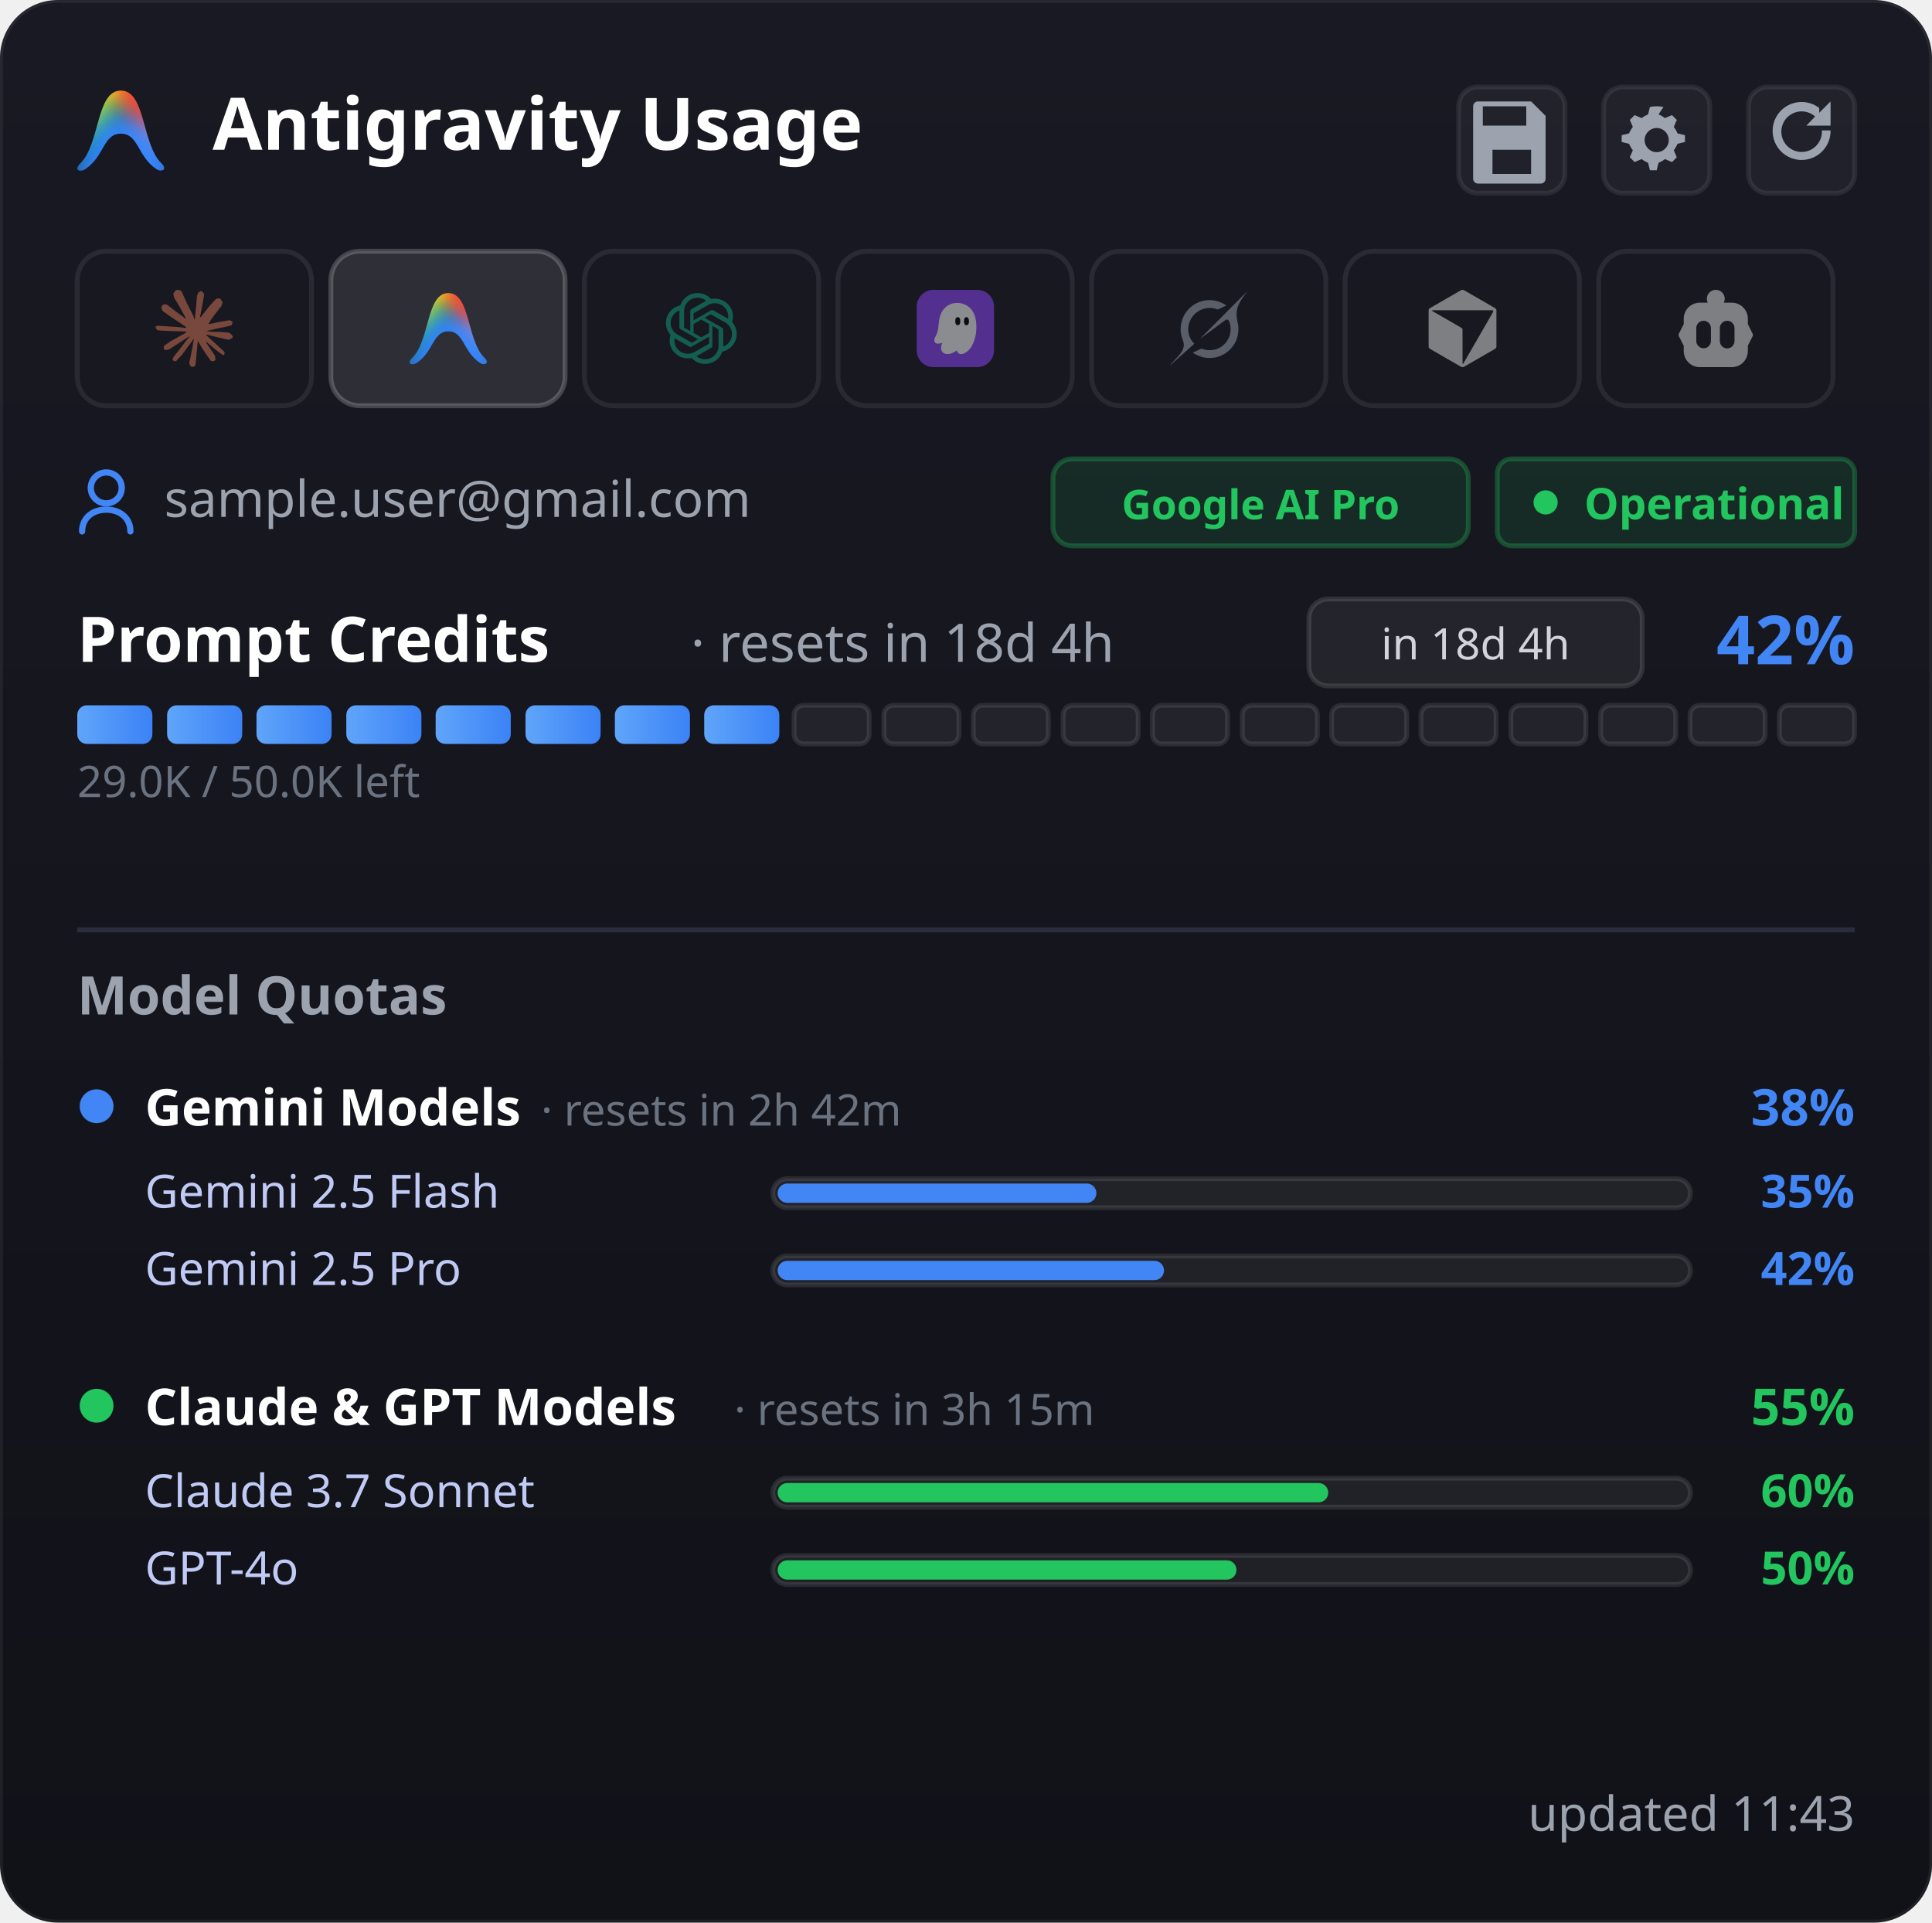
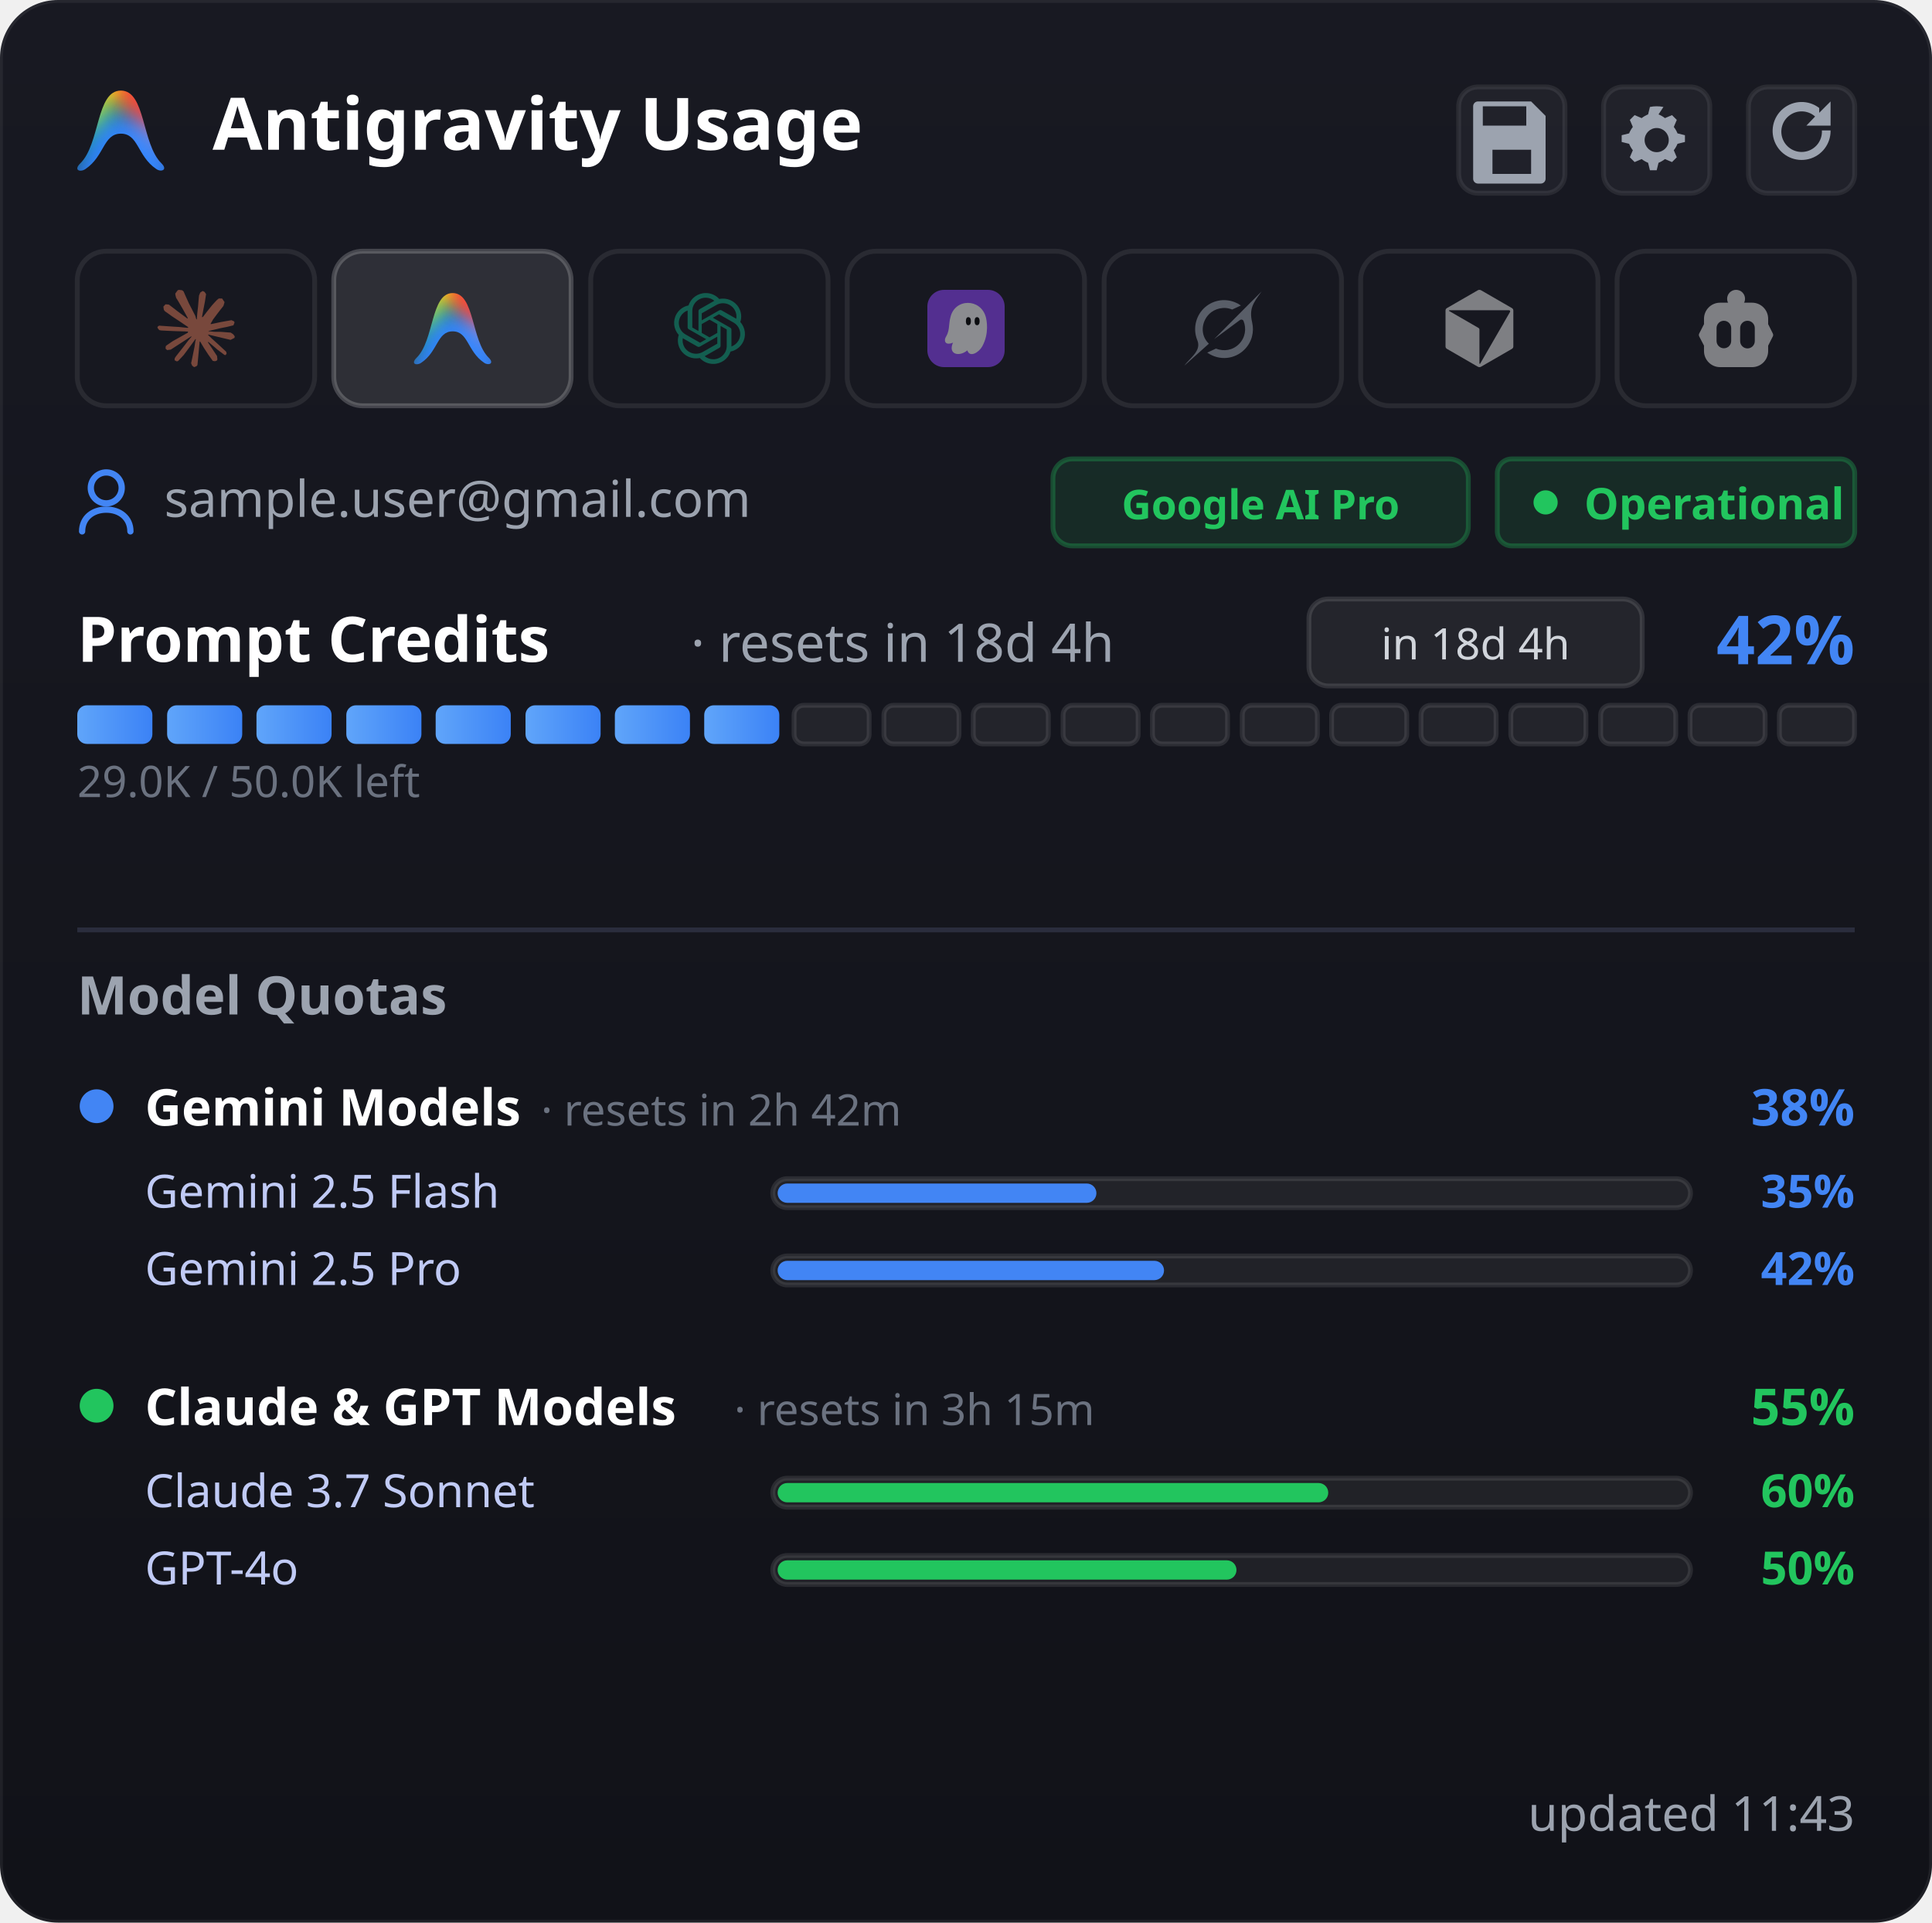
<svg xmlns="http://www.w3.org/2000/svg" viewBox="0 0 400 398" width="400" height="398">
  <defs>
    <g id="icon-antigravity">
      <mask height="23" id="lobe-icons-antigravity-0-_R_0_" maskUnits="userSpaceOnUse" width="24" x="0" y="1">
        <path d="M21.751 22.607c1.34 1.005 3.35.335 1.508-1.508C17.73 15.74 18.904 1 12.037 1 5.17 1 6.342 15.74.815 21.1c-2.01 2.009.167 2.511 1.507 1.506 5.192-3.517 4.857-9.714 9.715-9.714 4.857 0 4.522 6.197 9.714 9.715z" fill="#fff" />
      </mask>
      <g mask="url(#lobe-icons-antigravity-0-_R_0_)">
        <g filter="url(#lobe-icons-antigravity-1-_R_0_)">
          <path d="M-1.018-3.992c-.408 3.591 2.686 6.89 6.91 7.37 4.225.48 7.98-2.043 8.387-5.633.408-3.59-2.686-6.89-6.91-7.37-4.225-.479-7.98 2.043-8.387 5.633z" fill="#FFE432" />
        </g>
        <g filter="url(#lobe-icons-antigravity-2-_R_0_)">
          <path d="M15.269 7.747c1.058 4.557 5.691 7.374 10.348 6.293 4.657-1.082 7.575-5.653 6.516-10.21-1.058-4.556-5.691-7.374-10.348-6.292-4.657 1.082-7.575 5.653-6.516 10.21z" fill="#FC413D" />
        </g>
        <g filter="url(#lobe-icons-antigravity-3-_R_0_)">
          <path d="M-12.443 10.804c1.338 4.703 7.36 7.11 13.453 5.378 6.092-1.733 9.947-6.95 8.61-11.652C8.282-.173 2.26-2.58-3.833-.848-9.925.884-13.78 6.1-12.443 10.804z" fill="#00B95C" />
        </g>
        <g filter="url(#lobe-icons-antigravity-4-_R_0_)">
          <path d="M-12.443 10.804c1.338 4.703 7.36 7.11 13.453 5.378 6.092-1.733 9.947-6.95 8.61-11.652C8.282-.173 2.26-2.58-3.833-.848-9.925.884-13.78 6.1-12.443 10.804z" fill="#00B95C" />
        </g>
        <g filter="url(#lobe-icons-antigravity-5-_R_0_)">
          <path d="M-7.608 14.703c3.352 3.424 9.126 3.208 12.896-.483 3.77-3.69 4.108-9.459.756-12.883C2.69-2.087-3.083-1.871-6.853 1.82c-3.77 3.69-4.108 9.458-.755 12.883z" fill="#00B95C" />
        </g>
        <g filter="url(#lobe-icons-antigravity-6-_R_0_)">
          <path d="M9.932 27.617c1.04 4.482 5.384 7.303 9.7 6.3 4.316-1.002 6.971-5.448 5.93-9.93-1.04-4.483-5.384-7.304-9.7-6.301-4.316 1.002-6.971 5.448-5.93 9.93z" fill="#3186FF" />
        </g>
        <g filter="url(#lobe-icons-antigravity-7-_R_0_)">
          <path d="M2.572-8.185C.392-3.329 2.778 2.472 7.9 4.771c5.122 2.3 11.042.227 13.222-4.63 2.18-4.855-.205-10.656-5.327-12.955-5.122-2.3-11.042-.227-13.222 4.63z" fill="#FBBC04" />
        </g>
        <g filter="url(#lobe-icons-antigravity-8-_R_0_)">
          <path d="M-3.267 38.686c-5.277-2.072 3.742-19.117 5.984-24.83 2.243-5.712 8.34-8.664 13.616-6.592 5.278 2.071 11.533 13.482 9.29 19.195-2.242 5.713-23.613 14.298-28.89 12.227z" fill="#3186FF" />
        </g>
        <g filter="url(#lobe-icons-antigravity-9-_R_0_)">
          <path d="M28.71 17.471c-1.413 1.649-5.1.808-8.236-1.878-3.135-2.687-4.531-6.201-3.118-7.85 1.412-1.649 5.1-.808 8.235 1.878s4.532 6.2 3.119 7.85z" fill="#749BFF" />
        </g>
        <g filter="url(#lobe-icons-antigravity-10-_R_0_)">
          <path d="M18.163 9.077c5.81 3.93 12.502 4.19 14.946.577 2.443-3.612-.287-9.727-6.098-13.658-5.81-3.931-12.502-4.19-14.946-.577-2.443 3.612.287 9.727 6.098 13.658z" fill="#FC413D" />
        </g>
        <g filter="url(#lobe-icons-antigravity-11-_R_0_)">
          <path d="M-.915 2.684c-1.44 3.473-.97 6.967 1.05 7.804 2.02.837 4.824-1.3 6.264-4.772 1.44-3.473.97-6.967-1.05-7.804-2.02-.837-4.824 1.3-6.264 4.772z" fill="#FFEE48" />
        </g>
      </g>
      <defs>
        <filter color-interpolation-filters="sRGB" filterUnits="userSpaceOnUse" height="17.587" id="lobe-icons-antigravity-1-_R_0_" width="19.838" x="-3.288" y="-11.917">
          <feFlood flood-opacity="0" result="BackgroundImageFix" />
          <feBlend in="SourceGraphic" in2="BackgroundImageFix" result="shape" />
          <feGaussianBlur result="effect1_foregroundBlur_977_115" stdDeviation="1.117" />
        </filter>
        <filter color-interpolation-filters="sRGB" filterUnits="userSpaceOnUse" height="38.565" id="lobe-icons-antigravity-2-_R_0_" width="38.9" x="4.251" y="-13.493">
          <feFlood flood-opacity="0" result="BackgroundImageFix" />
          <feBlend in="SourceGraphic" in2="BackgroundImageFix" result="shape" />
          <feGaussianBlur result="effect1_foregroundBlur_977_115" stdDeviation="5.4" />
        </filter>
        <filter color-interpolation-filters="sRGB" filterUnits="userSpaceOnUse" height="36.517" id="lobe-icons-antigravity-3-_R_0_" width="40.955" x="-21.889" y="-10.592">
          <feFlood flood-opacity="0" result="BackgroundImageFix" />
          <feBlend in="SourceGraphic" in2="BackgroundImageFix" result="shape" />
          <feGaussianBlur result="effect1_foregroundBlur_977_115" stdDeviation="4.591" />
        </filter>
        <filter color-interpolation-filters="sRGB" filterUnits="userSpaceOnUse" height="36.517" id="lobe-icons-antigravity-4-_R_0_" width="40.955" x="-21.889" y="-10.592">
          <feFlood flood-opacity="0" result="BackgroundImageFix" />
          <feBlend in="SourceGraphic" in2="BackgroundImageFix" result="shape" />
          <feGaussianBlur result="effect1_foregroundBlur_977_115" stdDeviation="4.591" />
        </filter>
        <filter color-interpolation-filters="sRGB" filterUnits="userSpaceOnUse" height="36.595" id="lobe-icons-antigravity-5-_R_0_" width="36.632" x="-19.099" y="-10.278">
          <feFlood flood-opacity="0" result="BackgroundImageFix" />
          <feBlend in="SourceGraphic" in2="BackgroundImageFix" result="shape" />
          <feGaussianBlur result="effect1_foregroundBlur_977_115" stdDeviation="4.591" />
        </filter>
        <filter color-interpolation-filters="sRGB" filterUnits="userSpaceOnUse" height="34.087" id="lobe-icons-antigravity-6-_R_0_" width="33.533" x=".981" y="8.758">
          <feFlood flood-opacity="0" result="BackgroundImageFix" />
          <feBlend in="SourceGraphic" in2="BackgroundImageFix" result="shape" />
          <feGaussianBlur result="effect1_foregroundBlur_977_115" stdDeviation="4.363" />
        </filter>
        <filter color-interpolation-filters="sRGB" filterUnits="userSpaceOnUse" height="35.276" id="lobe-icons-antigravity-7-_R_0_" width="35.978" x="-6.143" y="-21.659">
          <feFlood flood-opacity="0" result="BackgroundImageFix" />
          <feBlend in="SourceGraphic" in2="BackgroundImageFix" result="shape" />
          <feGaussianBlur result="effect1_foregroundBlur_977_115" stdDeviation="3.954" />
        </filter>
        <filter color-interpolation-filters="sRGB" filterUnits="userSpaceOnUse" height="46.523" id="lobe-icons-antigravity-8-_R_0_" width="45.114" x="-11.96" y="-.46">
          <feFlood flood-opacity="0" result="BackgroundImageFix" />
          <feBlend in="SourceGraphic" in2="BackgroundImageFix" result="shape" />
          <feGaussianBlur result="effect1_foregroundBlur_977_115" stdDeviation="3.531" />
        </filter>
        <filter color-interpolation-filters="sRGB" filterUnits="userSpaceOnUse" height="24.054" id="lobe-icons-antigravity-9-_R_0_" width="25.094" x="10.485" y=".58">
          <feFlood flood-opacity="0" result="BackgroundImageFix" />
          <feBlend in="SourceGraphic" in2="BackgroundImageFix" result="shape" />
          <feGaussianBlur result="effect1_foregroundBlur_977_115" stdDeviation="3.159" />
        </filter>
        <filter color-interpolation-filters="sRGB" filterUnits="userSpaceOnUse" height="30.007" id="lobe-icons-antigravity-10-_R_0_" width="33.508" x="5.833" y="-12.467">
          <feFlood flood-opacity="0" result="BackgroundImageFix" />
          <feBlend in="SourceGraphic" in2="BackgroundImageFix" result="shape" />
          <feGaussianBlur result="effect1_foregroundBlur_977_115" stdDeviation="2.669" />
        </filter>
        <filter color-interpolation-filters="sRGB" filterUnits="userSpaceOnUse" height="26.151" id="lobe-icons-antigravity-11-_R_0_" width="22.194" x="-8.355" y="-8.876">
          <feFlood flood-opacity="0" result="BackgroundImageFix" />
          <feBlend in="SourceGraphic" in2="BackgroundImageFix" result="shape" />
          <feGaussianBlur result="effect1_foregroundBlur_977_115" stdDeviation="3.303" />
        </filter>
      </defs>
    </g>
    <g id="icon-claude">
      <path d="M4.709 15.955l4.72-2.647.08-.23-.08-.128H9.2l-.79-.048-2.698-.073-2.339-.097-2.266-.122-.571-.121L0 11.784l.055-.352.48-.321.686.06 1.52.103 2.278.158 1.652.097 2.449.255h.389l.055-.157-.134-.098-.103-.097-2.358-1.596-2.552-1.688-1.336-.972-.724-.491-.364-.462-.158-1.008.656-.722.881.06.225.061.893.686 1.908 1.476 2.491 1.833.365.304.145-.103.019-.073-.164-.274-1.355-2.446-1.446-2.49-.644-1.032-.17-.619a2.97 2.97 0 01-.104-.729L6.283.134 6.696 0l.996.134.42.364.62 1.414 1.002 2.229 1.555 3.03.456.898.243.832.091.255h.158V9.01l.128-1.706.237-2.095.23-2.695.08-.76.376-.91.747-.492.584.28.48.685-.067.444-.286 1.851-.559 2.903-.364 1.942h.212l.243-.242.985-1.306 1.652-2.064.73-.82.85-.904.547-.431h1.033l.76 1.129-.34 1.166-1.064 1.347-.881 1.142-1.264 1.7-.79 1.36.073.11.188-.02 2.856-.606 1.543-.28 1.841-.315.833.388.091.395-.328.807-1.969.486-2.309.462-3.439.813-.042.03.049.061 1.549.146.662.036h1.622l3.02.225.79.522.474.638-.079.485-1.215.62-1.64-.389-3.829-.91-1.312-.329h-.182v.11l1.093 1.068 2.006 1.81 2.509 2.33.127.578-.322.455-.34-.049-2.205-1.657-.851-.747-1.926-1.62h-.128v.17l.444.649 2.345 3.521.122 1.08-.17.353-.608.213-.668-.122-1.374-1.925-1.415-2.167-1.143-1.943-.14.08-.674 7.254-.316.37-.729.28-.607-.461-.322-.747.322-1.476.389-1.924.315-1.53.286-1.9.17-.632-.012-.042-.14.018-1.434 1.967-2.18 2.945-1.726 1.845-.414.164-.717-.37.067-.662.401-.589 2.388-3.036 1.44-1.882.93-1.086-.006-.158h-.055L4.132 18.56l-1.13.146-.487-.456.061-.746.231-.243 1.908-1.312-.006.006z" fill="#D97757" fill-rule="nonzero" />
    </g>
    <g id="icon-cline" fill="#e6e6e6" fill-rule="evenodd">
      <path d="M17.035 3.991c2.75 0 4.98 2.24 4.98 5.003v1.667l1.45 2.896a1.01 1.01 0 01-.002.909l-1.448 2.864v1.668c0 2.762-2.23 5.002-4.98 5.002H7.074c-2.751 0-4.98-2.24-4.98-5.002V17.33l-1.48-2.855a1.01 1.01 0 01-.003-.927l1.482-2.887V8.994c0-2.763 2.23-5.003 4.98-5.003h9.962zM8.265 9.6a2.274 2.274 0 00-2.274 2.274v4.042a2.274 2.274 0 004.547 0v-4.042A2.274 2.274 0 008.265 9.6zm7.326 0a2.274 2.274 0 00-2.274 2.274v4.042a2.274 2.274 0 104.548 0v-4.042A2.274 2.274 0 0015.59 9.6z" />
      <path d="M12.054 5.558a2.779 2.779 0 100-5.558 2.779 2.779 0 000 5.558z" />
    </g>
    <g id="icon-copilot" fill="#8b5cf6" fill-rule="evenodd">
      <path d="M19.245 5.364c1.322 1.36 1.877 3.216 2.11 5.817.622 0 1.2.135 1.592.654l.73.964c.21.278.323.61.323.955v2.62c0 .339-.173.669-.453.868C20.239 19.602 16.157 21.5 12 21.5c-4.6 0-9.205-2.583-11.547-4.258-.28-.2-.452-.53-.453-.868v-2.62c0-.345.113-.679.321-.956l.73-.963c.392-.517.974-.654 1.593-.654l.029-.297c.25-2.446.81-4.213 2.082-5.52 2.461-2.54 5.71-2.851 7.146-2.864h.198c1.436.013 4.685.323 7.146 2.864zm-7.244 4.328c-.284 0-.613.016-.962.05-.123.447-.305.85-.57 1.108-1.05 1.023-2.316 1.18-2.994 1.18-.638 0-1.306-.13-1.851-.464-.516.165-1.012.403-1.044.996a65.882 65.882 0 00-.063 2.884l-.002.48c-.002.563-.005 1.126-.013 1.69.002.326.204.63.51.765 2.482 1.102 4.83 1.657 6.99 1.657 2.156 0 4.504-.555 6.985-1.657a.854.854 0 00.51-.766c.03-1.682.006-3.372-.076-5.053-.031-.596-.528-.83-1.046-.996-.546.333-1.212.464-1.85.464-.677 0-1.942-.157-2.993-1.18-.266-.258-.447-.661-.57-1.108-.32-.032-.64-.049-.96-.05zm-2.525 4.013c.539 0 .976.426.976.95v1.753c0 .525-.437.95-.976.95a.964.964 0 01-.976-.95v-1.752c0-.525.437-.951.976-.951zm5 0c.539 0 .976.426.976.95v1.753c0 .525-.437.95-.976.95a.964.964 0 01-.976-.95v-1.752c0-.525.437-.951.976-.951zM7.635 5.087c-1.05.102-1.935.438-2.385.906-.975 1.037-.765 3.668-.21 4.224.405.394 1.17.657 1.995.657h.09c.649-.013 1.785-.176 2.73-1.11.435-.41.705-1.433.675-2.47-.03-.834-.27-1.52-.63-1.813-.39-.336-1.275-.482-2.265-.394zm6.465.394c-.36.292-.6.98-.63 1.813-.03 1.037.24 2.06.675 2.47.968.957 2.136 1.104 2.776 1.11h.044c.825 0 1.59-.263 1.995-.657.555-.556.765-3.187-.21-4.224-.45-.468-1.335-.804-2.385-.906-.99-.088-1.875.058-2.265.394zM12 7.615c-.24 0-.525.015-.84.044.03.16.045.336.06.526l-.001.159a2.94 2.94 0 01-.014.25c.225-.022.425-.027.612-.028h.366c.187 0 .387.006.612.028-.015-.146-.015-.277-.015-.409.015-.19.03-.365.06-.526a9.29 9.29 0 00-.84-.044z" />
    </g>
    <g id="icon-cursor" fill="#e6e6e6" fill-rule="evenodd">
      <path d="M11.503.131L1.891 5.678a.84.84 0 00-.42.726v11.188c0 .3.162.575.42.724l9.609 5.55a1 1 0 00.998 0l9.61-5.55a.84.84 0 00.42-.724V6.404a.84.84 0 00-.42-.726L12.497.131a1.01 1.01 0 00-.996 0M2.657 6.338h18.55c.263 0 .43.287.297.515L12.23 22.918c-.062.107-.229.064-.229-.06V12.335a.59.59 0 00-.295-.51l-9.11-5.257c-.109-.063-.064-.23.061-.23" />
    </g>
    <g id="icon-deepseek">
      <path d="M23.748 4.482c-.254-.124-.364.113-.512.234-.051.039-.094.09-.137.136-.372.397-.806.657-1.373.626-.829-.046-1.537.214-2.163.848-.133-.782-.575-1.248-1.247-1.548-.352-.156-.708-.311-.955-.65-.172-.241-.219-.51-.305-.774-.055-.16-.11-.323-.293-.35-.2-.031-.278.136-.356.276-.313.572-.434 1.202-.422 1.84.027 1.436.633 2.58 1.838 3.393.137.093.172.187.129.323-.082.28-.18.552-.266.833-.055.179-.137.217-.329.14a5.526 5.526 0 01-1.736-1.18c-.857-.828-1.631-1.742-2.597-2.458a11.365 11.365 0 00-.689-.471c-.985-.957.13-1.743.388-1.836.27-.098.093-.432-.779-.428-.872.004-1.67.295-2.687.684a3.055 3.055 0 01-.465.137 9.597 9.597 0 00-2.883-.102c-1.885.21-3.39 1.102-4.497 2.623C.082 8.606-.231 10.684.152 12.85c.403 2.284 1.569 4.175 3.36 5.653 1.858 1.533 3.997 2.284 6.438 2.14 1.482-.085 3.133-.284 4.994-1.86.47.234.962.327 1.78.397.63.059 1.236-.03 1.705-.128.735-.156.684-.837.419-.961-2.155-1.004-1.682-.595-2.113-.926 1.096-1.296 2.746-2.642 3.392-7.003.05-.347.007-.565 0-.845-.004-.17.035-.237.23-.256a4.173 4.173 0 001.545-.475c1.396-.763 1.96-2.015 2.093-3.517.02-.23-.004-.467-.247-.588zM11.581 18c-2.089-1.642-3.102-2.183-3.52-2.16-.392.024-.321.471-.235.763.09.288.207.486.371.739.114.167.192.416-.113.603-.673.416-1.842-.14-1.897-.167-1.361-.802-2.5-1.86-3.301-3.307-.774-1.393-1.224-2.887-1.298-4.482-.02-.386.093-.522.477-.592a4.696 4.696 0 011.529-.039c2.132.312 3.946 1.265 5.468 2.774.868.86 1.525 1.887 2.202 2.891.72 1.066 1.494 2.082 2.48 2.914.348.292.625.514.891.677-.802.09-2.14.11-3.054-.614zm1-6.44a.306.306 0 01.415-.287.302.302 0 01.2.288.306.306 0 01-.31.307.303.303 0 01-.304-.308zm3.11 1.596c-.2.081-.399.151-.59.16a1.245 1.245 0 01-.798-.254c-.274-.23-.47-.358-.552-.758a1.73 1.73 0 01.016-.588c.07-.327-.008-.537-.239-.727-.187-.156-.426-.199-.688-.199a.559.559 0 01-.254-.078c-.11-.054-.2-.19-.114-.358.028-.054.16-.186.192-.21.356-.202.767-.136 1.146.016.352.144.618.408 1.001.782.391.451.462.576.685.914.176.265.336.537.445.848.067.195-.019.354-.25.452z" fill="#4D6BFE" />
    </g>
    <g id="icon-grok" fill="#9ca3af" fill-rule="evenodd">
      <path d="M9.27 15.29l7.978-5.897c.391-.29.95-.177 1.137.272.98 2.369.542 5.215-1.41 7.169-1.951 1.954-4.667 2.382-7.149 1.406l-2.711 1.257c3.889 2.661 8.611 2.003 11.562-.953 2.341-2.344 3.066-5.539 2.388-8.42l.006.007c-.983-4.232.242-5.924 2.75-9.383.06-.082.12-.164.179-.248l-3.301 3.305v-.01L9.267 15.292M7.623 16.723c-2.792-2.67-2.31-6.801.071-9.184 1.761-1.763 4.647-2.483 7.166-1.425l2.705-1.25a7.808 7.808 0 00-1.829-1A8.975 8.975 0 005.984 5.83c-2.533 2.536-3.33 6.436-1.962 9.764 1.022 2.487-.653 4.246-2.34 6.022-.599.63-1.199 1.259-1.682 1.925l7.62-6.815" />
    </g>
    <g id="icon-kimi" fill="#1e3a8a" fill-rule="evenodd">
      <path d="M21.846 0a1.923 1.923 0 110 3.846H20.15a.226.226 0 01-.227-.226V1.923C19.923.861 20.784 0 21.846 0z" />
      <path d="M11.065 11.199l7.257-7.2c.137-.136.06-.41-.116-.41H14.3a.164.164 0 00-.117.051l-7.82 7.756c-.122.12-.302.013-.302-.179V3.82c0-.127-.083-.23-.185-.23H3.186c-.103 0-.186.103-.186.23V19.77c0 .128.083.23.186.23h2.69c.103 0 .186-.102.186-.23v-3.25c0-.069.025-.135.069-.178l2.424-2.406a.158.158 0 01.205-.023l6.484 4.772a7.677 7.677 0 003.453 1.283c.108.012.2-.095.2-.23v-3.06c0-.117-.07-.212-.164-.227a5.028 5.028 0 01-2.027-.807l-5.613-4.064c-.117-.078-.132-.279-.028-.381z" />
    </g>
    <g id="icon-kiro">
      <path d="M18.8 0H5.2A5.2 5.2 0 000 5.2v13.6A5.2 5.2 0 005.2 24h13.6a5.2 5.2 0 005.2-5.2V5.2A5.2 5.2 0 0018.8 0z" fill="#9046FF" />
      <path d="M7.97 16.376c-1.644 3.642 1.86 4.556 4.443 2.424.76 2.39 3.608.607 4.631-1.247 2.251-4.084 1.342-8.249 1.108-9.108-1.6-5.859-9.6-5.869-10.976.03-.323 1.033-.328 2.206-.507 3.423-.09.617-.16 1.009-.393 1.655-.139.373-.323.7-.62 1.257-.458.865-.264 2.53 2.101 1.665l.224-.1h-.01l-.001.001z" fill="#fff" />
      <path d="M12.722 10.985c-.656 0-.755-.785-.755-1.252 0-.423.074-.756.218-.97a.61.61 0 01.537-.283c.229 0 .428.095.567.289.159.218.243.55.243.964 0 .785-.303 1.252-.805 1.252h-.005zm2.703 0c-.656 0-.755-.785-.755-1.252 0-.423.074-.756.219-.97a.61.61 0 01.536-.283c.229 0 .428.095.567.289.159.218.243.55.243.964 0 .785-.303 1.252-.805 1.252h-.005z" fill="#000" />
    </g>
    <g id="icon-mistral">
      <path d="M3.428 3.4h3.429v3.428H3.428V3.4zm13.714 0h3.43v3.428h-3.43V3.4z" fill="gold" />
      <path d="M3.428 6.828h6.857v3.429H3.429V6.828zm10.286 0h6.857v3.429h-6.857V6.828z" fill="#FFAF00" />
      <path d="M3.428 10.258h17.144v3.428H3.428v-3.428z" fill="#FF8205" />
      <path d="M3.428 13.686h3.429v3.428H3.428v-3.428zm6.858 0h3.429v3.428h-3.429v-3.428zm6.856 0h3.43v3.428h-3.43v-3.428z" fill="#FA500F" />
      <path d="M0 17.114h10.286v3.429H0v-3.429zm13.714 0H24v3.429H13.714v-3.429z" fill="#E10500" />
    </g>
    <g id="icon-muse" fill="none">
      <path d="M12 12c-1.5-2.3-3.2-3.6-5.2-3.6-2.5 0-4.3 1.7-4.3 3.6s1.8 3.6 4.3 3.6c2 0 3.7-1.3 5.2-3.6zm0 0c1.5 2.3 3.2 3.6 5.2 3.6 2.5 0 4.3-1.7 4.3-3.6s-1.8-3.6-4.3-3.6c-2 0-3.7 1.3-5.2 3.6z" stroke="#0064e0" stroke-linecap="round" stroke-linejoin="round" stroke-width="2.4" />
    </g>
    <g id="icon-openai" fill="#10a37f" fill-rule="evenodd">
      <path d="M21.55 10.004a5.416 5.416 0 00-.478-4.501c-1.217-2.09-3.662-3.166-6.05-2.66A5.59 5.59 0 0010.831 1C8.39.995 6.224 2.546 5.473 4.838A5.553 5.553 0 001.76 7.496a5.487 5.487 0 00.691 6.5 5.416 5.416 0 00.477 4.502c1.217 2.09 3.662 3.165 6.05 2.66A5.586 5.586 0 0013.168 23c2.443.006 4.61-1.546 5.361-3.84a5.553 5.553 0 003.715-2.66 5.488 5.488 0 00-.693-6.497v.001zm-8.381 11.558a4.199 4.199 0 01-2.675-.954c.034-.018.093-.05.132-.074l4.44-2.53a.71.71 0 00.364-.623v-6.176l1.877 1.069c.02.01.033.029.036.05v5.115c-.003 2.274-1.87 4.118-4.174 4.123zM4.192 17.78a4.059 4.059 0 01-.498-2.763c.032.02.09.055.131.078l4.44 2.53c.225.13.504.13.73 0l5.42-3.088v2.138a.068.068 0 01-.027.057L9.9 19.288c-1.999 1.136-4.552.46-5.707-1.51h-.001zM3.023 8.216A4.15 4.15 0 015.198 6.41l-.002.151v5.06a.711.711 0 00.364.624l5.42 3.087-1.876 1.07a.067.067 0 01-.063.005l-4.489-2.559c-1.995-1.14-2.679-3.658-1.53-5.63h.001zm15.417 3.54l-5.42-3.088L14.896 7.6a.067.067 0 01.063-.006l4.489 2.557c1.998 1.14 2.683 3.662 1.529 5.633a4.163 4.163 0 01-2.174 1.807V12.38a.71.71 0 00-.363-.623zm1.867-2.773a6.04 6.04 0 00-.132-.078l-4.44-2.53a.731.731 0 00-.729 0l-5.42 3.088V7.325a.068.068 0 01.027-.057L14.1 4.713c2-1.137 4.555-.46 5.707 1.513.487.833.664 1.809.499 2.757h.001zm-11.741 3.81l-1.877-1.068a.065.065 0 01-.036-.051V6.559c.001-2.277 1.873-4.122 4.181-4.12.976 0 1.92.338 2.671.954-.034.018-.092.05-.131.073l-4.44 2.53a.71.71 0 00-.365.623l-.003 6.173v.002zm1.02-2.168L12 9.25l2.414 1.375v2.75L12 14.75l-2.415-1.375v-2.75z" />
    </g>
    <g id="icon-openrouter" fill="#8b5cf6" fill-rule="evenodd">
      <path d="M16.804 1.957l7.22 4.105v.087L16.73 10.21l.017-2.117-.821-.03c-1.059-.028-1.611.002-2.268.11-1.064.175-2.038.577-3.147 1.352L8.345 11.03c-.284.195-.495.336-.68.455l-.515.322-.397.234.385.23.53.338c.476.314 1.17.796 2.701 1.866 1.11.775 2.083 1.177 3.147 1.352l.3.045c.694.091 1.375.094 2.825.033l.022-2.159 7.22 4.105v.087L16.589 22l.014-1.862-.635.022c-1.386.042-2.137.002-3.138-.162-1.694-.28-3.26-.926-4.881-2.059l-2.158-1.5a21.997 21.997 0 00-.755-.498l-.467-.28a55.927 55.927 0 00-.76-.43C2.908 14.73.563 14.116 0 14.116V9.888l.14.004c.564-.007 2.91-.622 3.809-1.124l1.016-.58.438-.274c.428-.28 1.072-.726 2.686-1.853 1.621-1.133 3.186-1.78 4.881-2.059 1.152-.19 1.974-.213 3.814-.138l.02-1.907z" />
    </g>
    <g id="icon-zai" fill="#3b82f6" fill-rule="evenodd">
      <path d="M12.105 2L9.927 4.953H.653L2.83 2h9.276zM23.254 19.048L21.078 22h-9.242l2.174-2.952h9.244zM24 2L9.264 22H0L14.736 2H24z" />
    </g>
    <linearGradient id="bgGrad" x1="0" y1="0" x2="0" y2="1">
      <stop offset="0%" stop-color="#181922" />
      <stop offset="100%" stop-color="#111218" />
    </linearGradient>
    <linearGradient id="sessionGrad" x1="0" y1="0" x2="1" y2="0">
      <stop offset="0%" stop-color="#e87272" />
      <stop offset="100%" stop-color="#e05252" />
    </linearGradient>
    <linearGradient id="weeklyGrad" x1="0" y1="0" x2="1" y2="0">
      <stop offset="0%" stop-color="#f7bc50" />
      <stop offset="100%" stop-color="#f5a623" />
    </linearGradient>
    <linearGradient id="blueGrad" x1="0" y1="0" x2="1" y2="0">
      <stop offset="0%" stop-color="#60a5fa" />
      <stop offset="100%" stop-color="#3b82f6" />
    </linearGradient>
    <linearGradient id="greenGrad" x1="0" y1="0" x2="1" y2="0">
      <stop offset="0%" stop-color="#34d399" />
      <stop offset="100%" stop-color="#10a37f" />
    </linearGradient>
    <linearGradient id="epic-gradient" x1="0%" y1="0%" x2="100%" y2="100%">
      <stop offset="0%" stop-color="#ff007f" />
      <stop offset="35%" stop-color="#a855f7" />
      <stop offset="70%" stop-color="#00f0ff" />
      <stop offset="100%" stop-color="#00ff7f" />
    </linearGradient>
    <linearGradient id="accentAreaGrad" x1="0" y1="0" x2="0" y2="1">
      <stop offset="0%" stop-color="#cc785c" stop-opacity="0.35" />
      <stop offset="60%" stop-color="#cc785c" stop-opacity="0.10" />
      <stop offset="100%" stop-color="#cc785c" stop-opacity="0.0" />
    </linearGradient>
    <g id="switch-on">
      <rect width="24" height="13" rx="6.5" fill="#3a86c8" />
      <circle cx="17.5" cy="6.5" r="4.5" fill="#1e2022" stroke="#3a86c8" stroke-width="1" />
    </g>
    <g id="switch-off">
      <rect width="24" height="13" rx="6.5" fill="#31363b" />
      <circle cx="6.5" cy="6.5" r="4.5" fill="#1e2022" stroke="#7f8c8d" stroke-width="1" />
    </g>
    <g id="chevron-down">
      <rect width="18" height="18" rx="3" fill="transparent" />
      <path d="M 5,7 L 9,11 L 13,7" fill="none" stroke="#9ca3af" stroke-width="1.3" stroke-linecap="round" stroke-linejoin="round" />
    </g>
    <g id="chevron-up">
      <rect width="18" height="18" rx="3" fill="#ffffff" fill-opacity="0.06" />
      <path d="M 5,11 L 9,7 L 13,11" fill="none" stroke="#ffffff" stroke-width="1.3" stroke-linecap="round" stroke-linejoin="round" />
    </g>
    <g id="eye-icon">
      <path d="M 0,3 C 3,0 9,0 12,3 C 9,6 3,6 0,3 Z" fill="none" stroke="#9ca3af" stroke-width="1.2" stroke-linejoin="round" />
      <circle cx="6" cy="3" r="1.5" fill="#9ca3af" />
    </g>
  </defs>
  <rect width="400" height="398" rx="12" fill="url(#bgGrad)" />
  <rect width="400" height="398" rx="12" fill="none" stroke="#ffffff" stroke-opacity="0.06" stroke-width="1.2" />
  <g transform="translate(16, 16)">
    <g transform="translate(0, 2) scale(0.75)" opacity="1">
      <use href="#icon-antigravity" />
    </g>
    <text x="28" y="15" font-family="system-ui,-apple-system,Segoe UI,Noto Sans,Roboto,sans-serif" font-size="15" font-weight="700" fill="#ffffff">Antigravity Usage</text>
    <g transform="translate(286, 2)">
      <rect width="22" height="22" rx="4" fill="#ffffff" fill-opacity="0.04" stroke="#ffffff" stroke-opacity="0.08" stroke-width="1" />
      <path d="M4 3h11l3 3v13a1 1 0 0 1-1 1H4a1 1 0 0 1-1-1V4a1 1 0 0 1 1-1zm1 1v4h9V4H5zm2 9v5h8v-5H7z" fill="#9ca3af" />
    </g>
    <g transform="translate(316, 2)">
      <rect width="22" height="22" rx="4" fill="#ffffff" fill-opacity="0.04" stroke="#ffffff" stroke-opacity="0.08" stroke-width="1" />
      <path d="M11 4a7 7 0 0 0-1.4.14l-.38 1.54a5.5 5.5 0 0 0-1.33.77l-1.46-.62-.99.99.62 1.46c-.32.41-.58.86-.77 1.33l-1.54.38v1.4l1.54.38c.19.47.45.92.77 1.33l-.62 1.46.99.99 1.46-.62c.41.32.86.58 1.33.77l.38 1.54h1.4l.38-1.54c.47-.19.92-.45 1.33-.77l1.46.62.99-.99-.62-1.46c.32-.41.58-.86.77-1.33l1.54-.38v-1.4l-1.54-.38a5.5 5.5 0 0 0-.77-1.33l.62-1.46-.99-.99-1.46.62a5.5 5.5 0 0 0-1.33-.77L12.4 4.14A7 7 0 0 0 11 4zm0 4.5A2.5 2.5 0 1 1 11 13.5 2.5 2.5 0 0 1 11 8.5z" fill="#9ca3af" />
    </g>
    <g transform="translate(346, 2)">
      <rect width="22" height="22" rx="4" fill="#ffffff" fill-opacity="0.04" stroke="#ffffff" stroke-opacity="0.08" stroke-width="1" />
      <path d="M14.65 4.35A6 6 0 1 0 17 9h-1.8a4.2 4.2 0 1 1-1.4-2.88L12 8h5V3l-2.35 2.35z" fill="#9ca3af" />
    </g>
  </g>
  <g transform="translate(0, 0)">
-     <rect x="16.0" y="52" width="48.5" height="32" rx="6" fill="transparent" stroke="rgba(255,255,255,0.08)" stroke-width="1" />
-     <g transform="translate(32.2, 60.0) scale(0.6667)" opacity="0.5">
+     <rect x="16.0" y="52" width="49.14" height="32" rx="6" fill="transparent" stroke="rgba(255,255,255,0.08)" stroke-width="1" />
+     <g transform="translate(32.6, 60.0) scale(0.6667)" opacity="0.5">
      <use href="#icon-claude" />
    </g>
-     <rect x="68.5" y="52" width="48.5" height="32" rx="6" fill="rgba(255,255,255,0.10)" stroke="rgba(255,255,255,0.20)" stroke-width="1" />
-     <g transform="translate(84.8, 60.0) scale(0.6667)" opacity="1">
+     <rect x="69.1" y="52" width="49.14" height="32" rx="6" fill="rgba(255,255,255,0.10)" stroke="rgba(255,255,255,0.20)" stroke-width="1" />
+     <g transform="translate(85.7, 60.0) scale(0.6667)" opacity="1">
      <use href="#icon-antigravity" />
    </g>
-     <rect x="121.0" y="52" width="48.5" height="32" rx="6" fill="transparent" stroke="rgba(255,255,255,0.08)" stroke-width="1" />
-     <g transform="translate(137.2, 60.0) scale(0.6667)" opacity="0.5">
+     <rect x="122.3" y="52" width="49.14" height="32" rx="6" fill="transparent" stroke="rgba(255,255,255,0.08)" stroke-width="1" />
+     <g transform="translate(138.9, 60.0) scale(0.6667)" opacity="0.5">
      <use href="#icon-openai" />
    </g>
-     <rect x="173.5" y="52" width="48.5" height="32" rx="6" fill="transparent" stroke="rgba(255,255,255,0.08)" stroke-width="1" />
-     <g transform="translate(189.8, 60.0) scale(0.6667)" opacity="0.5">
+     <rect x="175.4" y="52" width="49.14" height="32" rx="6" fill="transparent" stroke="rgba(255,255,255,0.08)" stroke-width="1" />
+     <g transform="translate(192.0, 60.0) scale(0.6667)" opacity="0.5">
      <use href="#icon-kiro" />
    </g>
-     <rect x="226.0" y="52" width="48.5" height="32" rx="6" fill="transparent" stroke="rgba(255,255,255,0.08)" stroke-width="1" />
-     <g transform="translate(242.2, 60.0) scale(0.6667)" opacity="0.5">
+     <rect x="228.6" y="52" width="49.14" height="32" rx="6" fill="transparent" stroke="rgba(255,255,255,0.08)" stroke-width="1" />
+     <g transform="translate(245.2, 60.0) scale(0.6667)" opacity="0.5">
      <use href="#icon-grok" />
    </g>
-     <rect x="278.5" y="52" width="48.5" height="32" rx="6" fill="transparent" stroke="rgba(255,255,255,0.08)" stroke-width="1" />
-     <g transform="translate(294.8, 60.0) scale(0.6667)" opacity="0.5">
+     <rect x="281.7" y="52" width="49.14" height="32" rx="6" fill="transparent" stroke="rgba(255,255,255,0.08)" stroke-width="1" />
+     <g transform="translate(298.3, 60.0) scale(0.6667)" opacity="0.5">
      <use href="#icon-cursor" />
    </g>
-     <rect x="331.0" y="52" width="48.5" height="32" rx="6" fill="transparent" stroke="rgba(255,255,255,0.08)" stroke-width="1" />
-     <g transform="translate(347.2, 60.0) scale(0.6667)" opacity="0.5">
+     <rect x="334.8" y="52" width="49.14" height="32" rx="6" fill="transparent" stroke="rgba(255,255,255,0.08)" stroke-width="1" />
+     <g transform="translate(351.4, 60.0) scale(0.6667)" opacity="0.5">
      <use href="#icon-cline" />
    </g>
  </g>
  <g transform="translate(16, 96)">
    <g transform="translate(0, 0)">
      <circle cx="6" cy="5" r="3.2" fill="none" stroke="#4285f4" stroke-width="1.3" />
      <path d="M1 14c0-2.8 2.2-4.5 5-4.5s5 1.7 5 4.5" fill="none" stroke="#4285f4" stroke-width="1.3" stroke-linecap="round" />
    </g>
    <text x="18" y="11" font-family="system-ui,-apple-system,Segoe UI,Noto Sans,Roboto,sans-serif" font-size="10.5" fill="#9ca3af">sample.user@gmail.com</text>
    <rect x="202" y="-1" width="86" height="18" rx="4" fill="#22c55e" fill-opacity="0.12" stroke="#22c55e" stroke-opacity="0.3" stroke-width="1" />
    <text x="245" y="11.5" text-anchor="middle" font-family="system-ui,-apple-system,Segoe UI,Noto Sans,Roboto,sans-serif" font-size="8.5" font-weight="700" fill="#22c55e">Google AI Pro</text>
    <rect x="294" y="-1" width="74" height="18" rx="3" fill="#22c55e" fill-opacity="0.12" stroke="#22c55e" stroke-opacity="0.30" stroke-width="1" />
    <circle cx="304" cy="8" r="2.5" fill="#22c55e" />
    <text x="312" y="11.5" font-family="system-ui,-apple-system,Segoe UI,Noto Sans,Roboto,sans-serif" font-size="9" font-weight="600" fill="#22c55e">Operational</text>
  </g>
  <g transform="translate(16, 124)">
    <text x="0" y="13" font-family="system-ui,-apple-system,Segoe UI,Noto Sans,Roboto,sans-serif" font-size="13" font-weight="700" fill="#ffffff">Prompt Credits</text>
    <text x="127" y="13" font-family="system-ui,-apple-system,Segoe UI,Noto Sans,Roboto,sans-serif" font-size="11" fill="#9ca3af">· resets in 18d 4h</text>
    <rect x="255" y="0" width="69" height="18" rx="4" fill="#ffffff" fill-opacity="0.06" stroke="#ffffff" stroke-opacity="0.12" stroke-width="1" />
    <text x="289.5" y="12.5" text-anchor="middle" font-family="system-ui,-apple-system,Segoe UI,Noto Sans,Roboto,sans-serif" font-size="9" fill="#d1d5db">in 18d 4h</text>
    <text x="368" y="13.5" text-anchor="end" font-family="system-ui,-apple-system,Segoe UI,Noto Sans,Roboto,sans-serif" font-size="14" font-weight="700" fill="#4285f4">42%</text>
    <g transform="translate(0, 22)">
      <rect x="0.0" y="0" width="15.55" height="8" rx="2" fill="url(#blueGrad)" />
      <rect x="18.6" y="0" width="15.55" height="8" rx="2" fill="url(#blueGrad)" />
      <rect x="37.1" y="0" width="15.55" height="8" rx="2" fill="url(#blueGrad)" />
      <rect x="55.7" y="0" width="15.55" height="8" rx="2" fill="url(#blueGrad)" />
      <rect x="74.2" y="0" width="15.55" height="8" rx="2" fill="url(#blueGrad)" />
      <rect x="92.8" y="0" width="15.55" height="8" rx="2" fill="url(#blueGrad)" />
      <rect x="111.3" y="0" width="15.55" height="8" rx="2" fill="url(#blueGrad)" />
      <rect x="129.8" y="0" width="15.55" height="8" rx="2" fill="url(#blueGrad)" />
      <rect x="148.4" y="0" width="15.55" height="8" rx="2" fill="#ffffff" fill-opacity="0.06" stroke="#ffffff" stroke-opacity="0.10" stroke-width="1" />
      <rect x="167.0" y="0" width="15.55" height="8" rx="2" fill="#ffffff" fill-opacity="0.06" stroke="#ffffff" stroke-opacity="0.10" stroke-width="1" />
      <rect x="185.5" y="0" width="15.55" height="8" rx="2" fill="#ffffff" fill-opacity="0.06" stroke="#ffffff" stroke-opacity="0.10" stroke-width="1" />
      <rect x="204.1" y="0" width="15.55" height="8" rx="2" fill="#ffffff" fill-opacity="0.06" stroke="#ffffff" stroke-opacity="0.10" stroke-width="1" />
      <rect x="222.6" y="0" width="15.55" height="8" rx="2" fill="#ffffff" fill-opacity="0.06" stroke="#ffffff" stroke-opacity="0.10" stroke-width="1" />
      <rect x="241.2" y="0" width="15.55" height="8" rx="2" fill="#ffffff" fill-opacity="0.06" stroke="#ffffff" stroke-opacity="0.10" stroke-width="1" />
      <rect x="259.7" y="0" width="15.55" height="8" rx="2" fill="#ffffff" fill-opacity="0.06" stroke="#ffffff" stroke-opacity="0.10" stroke-width="1" />
      <rect x="278.2" y="0" width="15.55" height="8" rx="2" fill="#ffffff" fill-opacity="0.06" stroke="#ffffff" stroke-opacity="0.10" stroke-width="1" />
      <rect x="296.8" y="0" width="15.55" height="8" rx="2" fill="#ffffff" fill-opacity="0.06" stroke="#ffffff" stroke-opacity="0.10" stroke-width="1" />
      <rect x="315.4" y="0" width="15.55" height="8" rx="2" fill="#ffffff" fill-opacity="0.06" stroke="#ffffff" stroke-opacity="0.10" stroke-width="1" />
      <rect x="333.9" y="0" width="15.55" height="8" rx="2" fill="#ffffff" fill-opacity="0.06" stroke="#ffffff" stroke-opacity="0.10" stroke-width="1" />
      <rect x="352.4" y="0" width="15.55" height="8" rx="2" fill="#ffffff" fill-opacity="0.06" stroke="#ffffff" stroke-opacity="0.10" stroke-width="1" />
    </g>
    <text x="0" y="41" font-family="system-ui,-apple-system,Segoe UI,Noto Sans,Roboto,sans-serif" font-size="9" fill="#6b7280">29.0K / 50.0K left</text>
  </g>
  <g transform="translate(16, 192)">
    <rect x="0" y="0" width="368" height="1" fill="#2a2d3d" />
    <text x="0" y="18" font-family="system-ui,-apple-system,Segoe UI,Noto Sans,Roboto,sans-serif" font-size="11" font-weight="700" fill="#9ca3af">Model Quotas</text>
    <g transform="translate(0, 32)">
      <circle cx="4" cy="5" r="3.5" fill="#4285f4" />
      <text x="14" y="9" font-family="system-ui,-apple-system,Segoe UI,Noto Sans,Roboto,sans-serif" font-size="10.5" font-weight="700" fill="#ffffff">Gemini Models</text>
      <text x="96" y="9" font-family="system-ui,-apple-system,Segoe UI,Noto Sans,Roboto,sans-serif" font-size="9" fill="#6b7280">· resets in 2h 42m</text>
      <text x="368" y="9" text-anchor="end" font-family="system-ui,-apple-system,Segoe UI,Noto Sans,Roboto,sans-serif" font-size="10.5" font-weight="700" fill="#4285f4">38%</text>
      <g transform="translate(14, 18)">
        <text x="0" y="8" font-family="system-ui,-apple-system,Segoe UI,Noto Sans,Roboto,sans-serif" font-size="9.5" fill="#c0caf5">Gemini 2.5 Flash</text>
        <rect x="130" y="2" width="190" height="6" rx="3" fill="#ffffff" fill-opacity="0.06" stroke="#ffffff" stroke-opacity="0.10" stroke-width="1" />
        <rect x="131" y="3" width="66" height="4" rx="2" fill="#4285f4" />
        <text x="354" y="8" text-anchor="end" font-family="system-ui,-apple-system,Segoe UI,Noto Sans,Roboto,sans-serif" font-size="9.5" font-weight="700" fill="#4285f4">35%</text>
      </g>
      <g transform="translate(14, 34)">
        <text x="0" y="8" font-family="system-ui,-apple-system,Segoe UI,Noto Sans,Roboto,sans-serif" font-size="9.5" fill="#c0caf5">Gemini 2.5 Pro</text>
        <rect x="130" y="2" width="190" height="6" rx="3" fill="#ffffff" fill-opacity="0.06" stroke="#ffffff" stroke-opacity="0.10" stroke-width="1" />
        <rect x="131" y="3" width="80" height="4" rx="2" fill="#4285f4" />
        <text x="354" y="8" text-anchor="end" font-family="system-ui,-apple-system,Segoe UI,Noto Sans,Roboto,sans-serif" font-size="9.5" font-weight="700" fill="#4285f4">42%</text>
      </g>
    </g>
    <g transform="translate(0, 94)">
      <circle cx="4" cy="5" r="3.5" fill="#22c55e" />
      <text x="14" y="9" font-family="system-ui,-apple-system,Segoe UI,Noto Sans,Roboto,sans-serif" font-size="10.5" font-weight="700" fill="#ffffff">Claude &amp; GPT Models</text>
      <text x="136" y="9" font-family="system-ui,-apple-system,Segoe UI,Noto Sans,Roboto,sans-serif" font-size="9" fill="#6b7280">· resets in 3h 15m</text>
      <text x="368" y="9" text-anchor="end" font-family="system-ui,-apple-system,Segoe UI,Noto Sans,Roboto,sans-serif" font-size="10.5" font-weight="700" fill="#22c55e">55%</text>
      <g transform="translate(14, 18)">
        <text x="0" y="8" font-family="system-ui,-apple-system,Segoe UI,Noto Sans,Roboto,sans-serif" font-size="9.5" fill="#c0caf5">Claude 3.7 Sonnet</text>
        <rect x="130" y="2" width="190" height="6" rx="3" fill="#ffffff" fill-opacity="0.06" stroke="#ffffff" stroke-opacity="0.10" stroke-width="1" />
        <rect x="131" y="3" width="114" height="4" rx="2" fill="#22c55e" />
        <text x="354" y="8" text-anchor="end" font-family="system-ui,-apple-system,Segoe UI,Noto Sans,Roboto,sans-serif" font-size="9.5" font-weight="700" fill="#22c55e">60%</text>
      </g>
      <g transform="translate(14, 34)">
        <text x="0" y="8" font-family="system-ui,-apple-system,Segoe UI,Noto Sans,Roboto,sans-serif" font-size="9.5" fill="#c0caf5">GPT-4o</text>
        <rect x="130" y="2" width="190" height="6" rx="3" fill="#ffffff" fill-opacity="0.06" stroke="#ffffff" stroke-opacity="0.10" stroke-width="1" />
        <rect x="131" y="3" width="95" height="4" rx="2" fill="#22c55e" />
        <text x="354" y="8" text-anchor="end" font-family="system-ui,-apple-system,Segoe UI,Noto Sans,Roboto,sans-serif" font-size="9.5" font-weight="700" fill="#22c55e">50%</text>
      </g>
    </g>
  </g>
  <g transform="translate(16, 380)">
    <text x="368" y="-1" text-anchor="end" font-family="system-ui,-apple-system,Segoe UI,Noto Sans,Roboto,sans-serif" font-size="10" fill="#9ca3af">updated 11:43</text>
  </g>
</svg>
